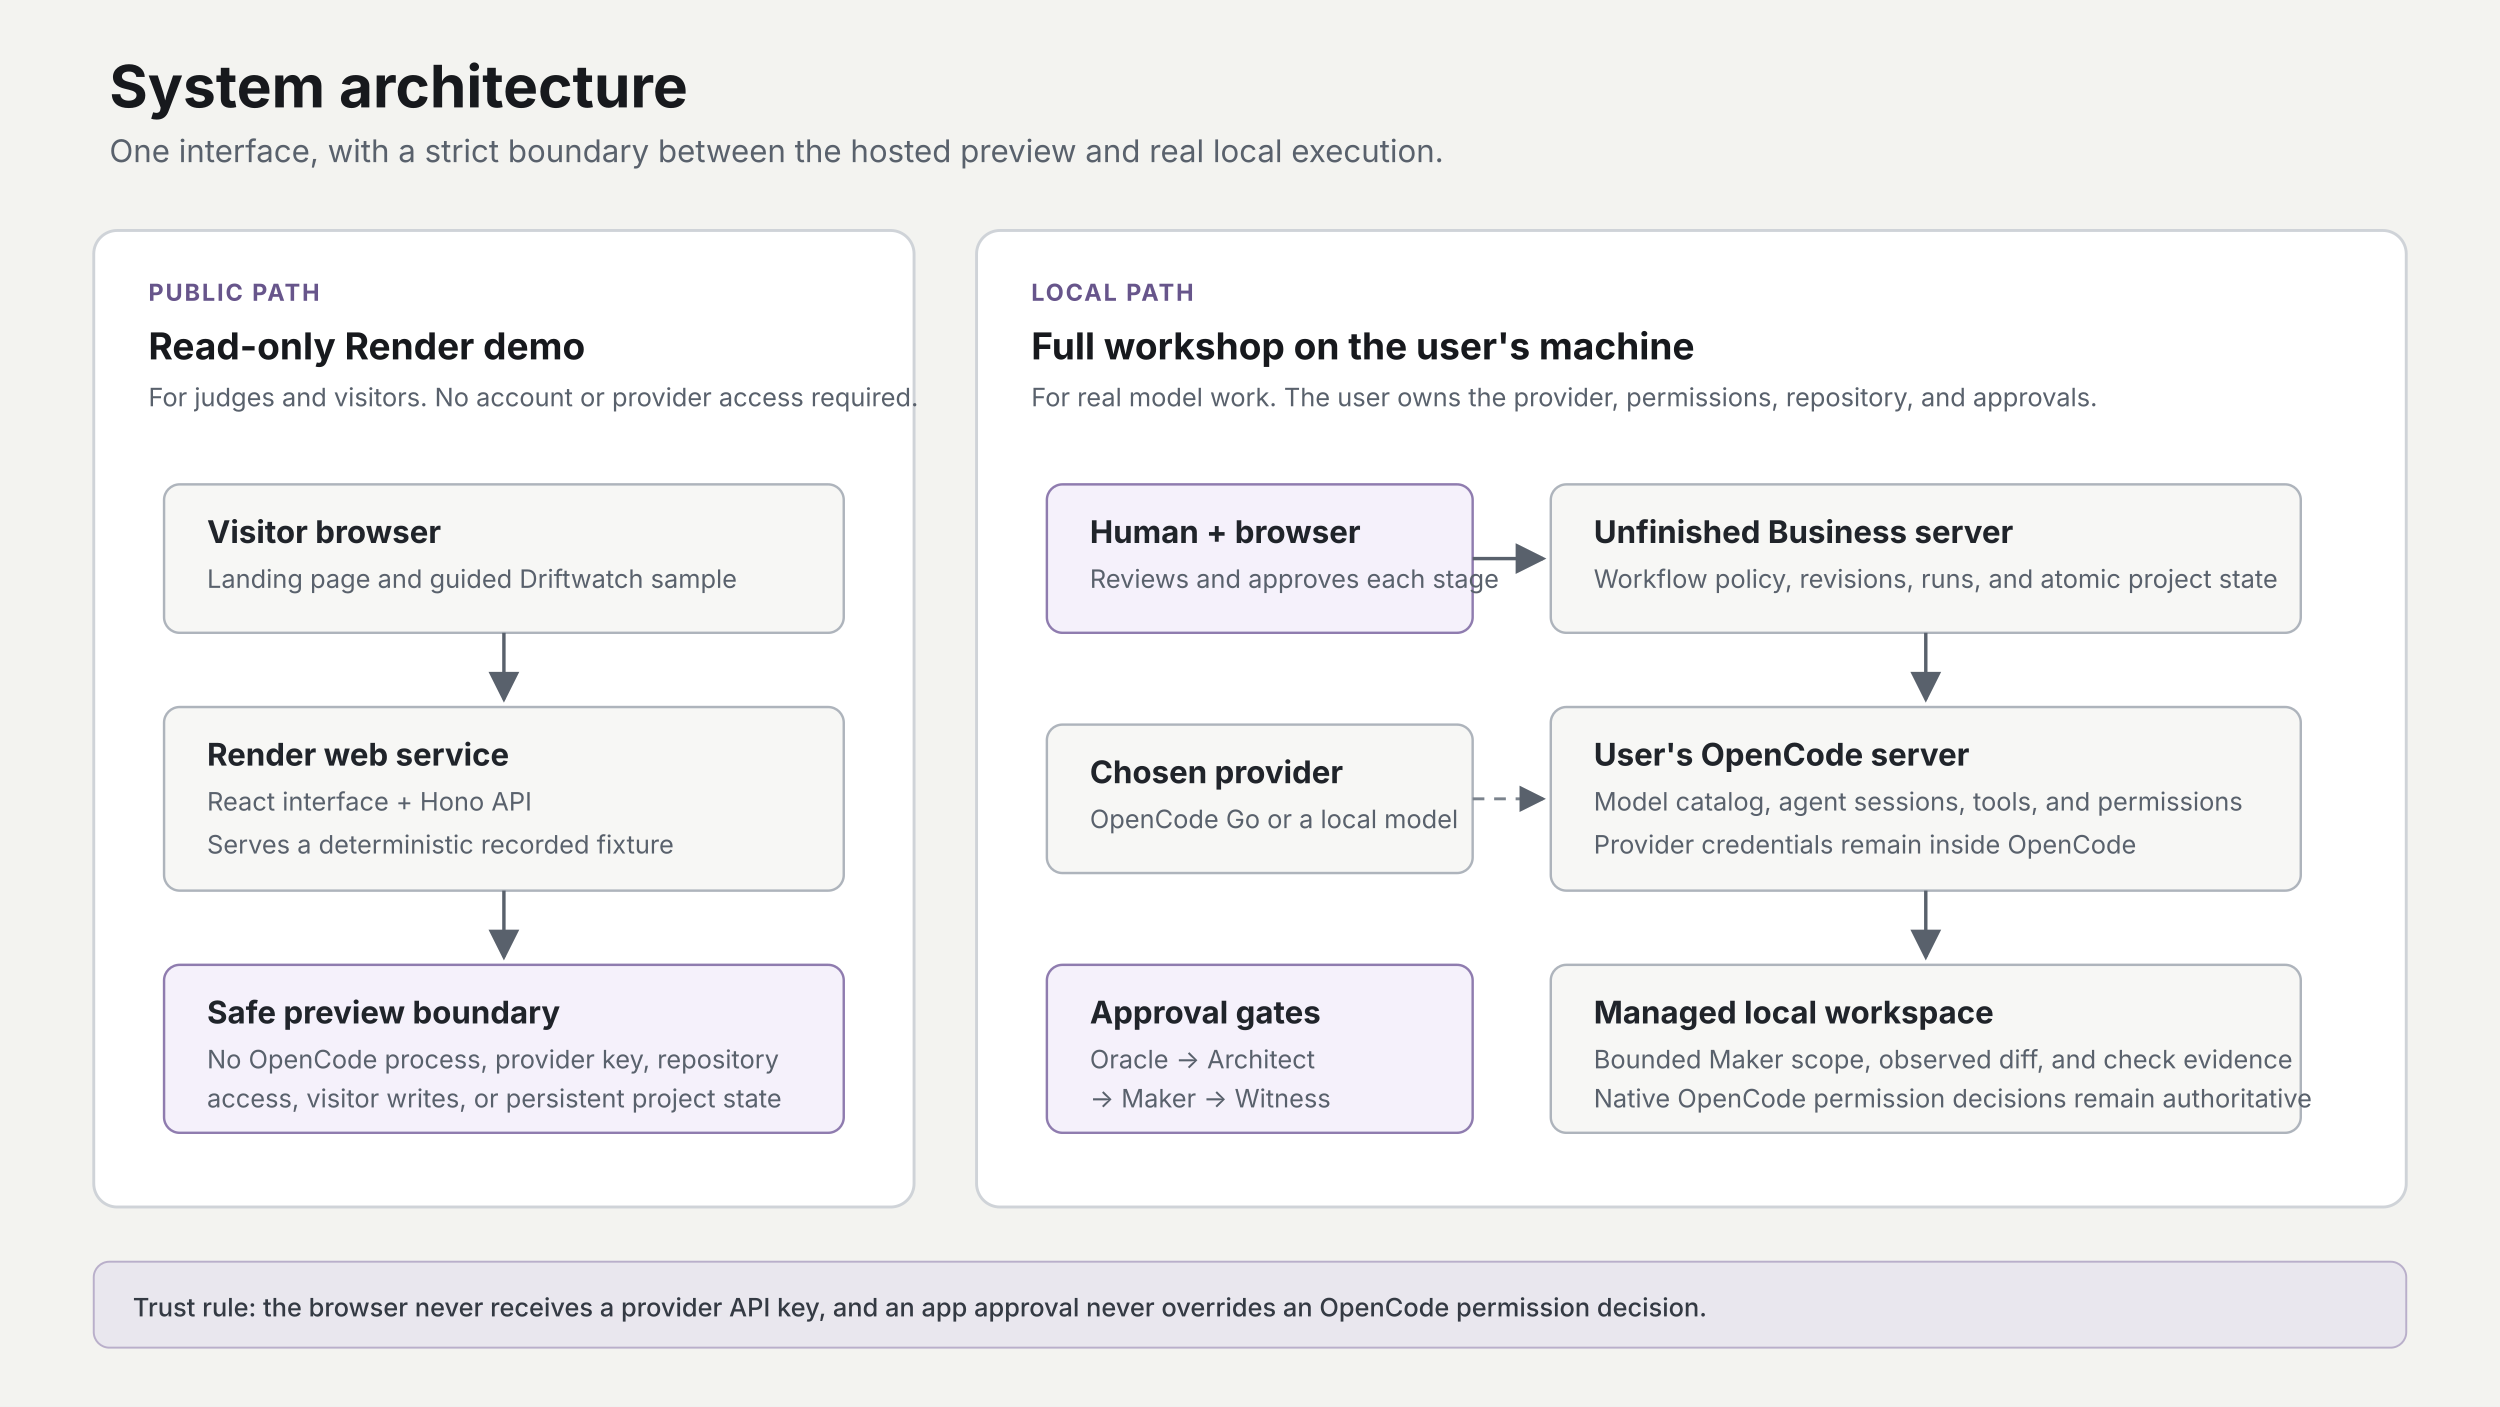
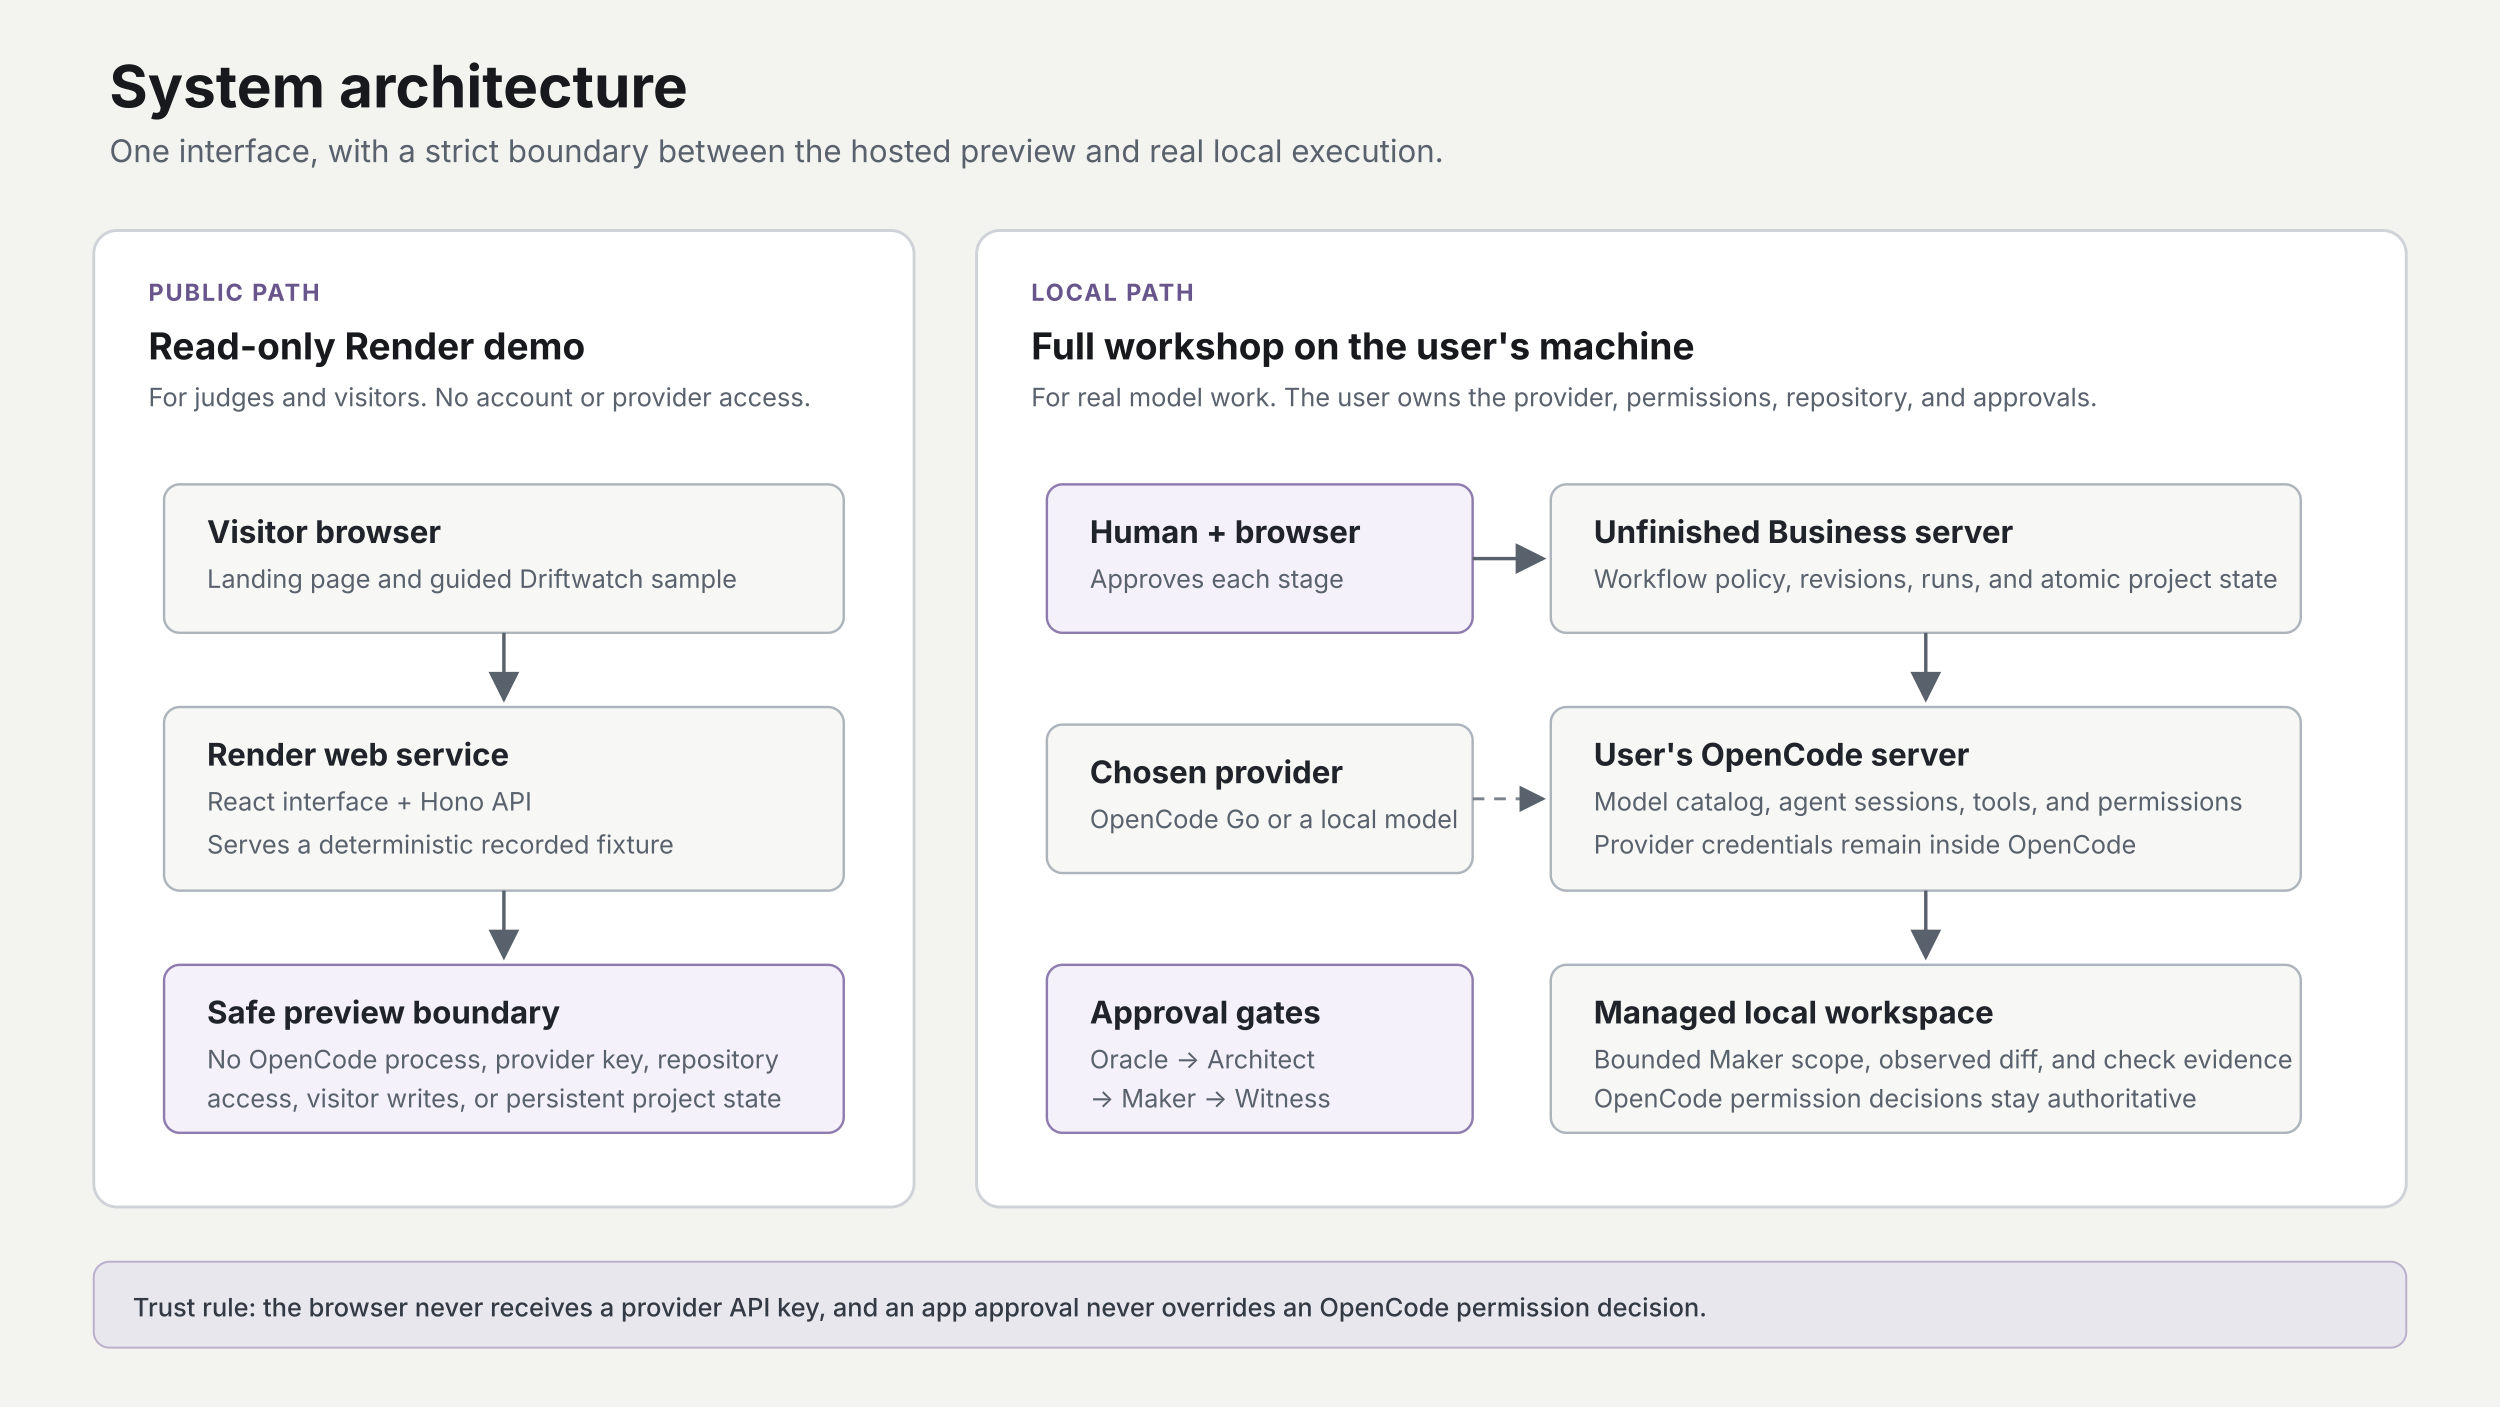
<svg xmlns="http://www.w3.org/2000/svg" width="1280" height="720" viewBox="0 0 1280 720" role="img" aria-labelledby="title desc">
  <defs>
    <marker id="arrow" markerWidth="9" markerHeight="9" refX="8" refY="4.5" orient="auto">
      <path d="M0 0L9 4.5L0 9Z" fill="#59616c" />
    </marker>
    <style>
      .title { font: 700 30px system-ui, -apple-system, "Segoe UI", sans-serif; fill: #17191d; }
      .subtitle { font: 400 16px system-ui, -apple-system, "Segoe UI", sans-serif; fill: #59616c; }
      .section { font: 700 19px system-ui, -apple-system, "Segoe UI", sans-serif; fill: #17191d; }
      .eyebrow { font: 700 12px system-ui, -apple-system, "Segoe UI", sans-serif; fill: #67558b; letter-spacing: .08em; }
      .label { font: 650 16px system-ui, -apple-system, "Segoe UI", sans-serif; fill: #20242a; }
      .body { font: 400 13px system-ui, -apple-system, "Segoe UI", sans-serif; fill: #59616c; }
      .note { font: 550 13px system-ui, -apple-system, "Segoe UI", sans-serif; fill: #343a43; }
      .panel { fill: #ffffff; stroke: #cfd3d8; stroke-width: 1.5; }
      .box { fill: #f7f7f5; stroke: #aeb4bc; stroke-width: 1.25; }
      .box-accent { fill: #f5f1fb; stroke: #8f7caf; stroke-width: 1.25; }
      .line { fill: none; stroke: #59616c; stroke-width: 1.75; marker-end: url(#arrow); }
      .dash { fill: none; stroke: #7b838d; stroke-width: 1.5; stroke-dasharray: 6 5; marker-end: url(#arrow); }
    </style>
  </defs>
  <rect width="1280" height="720" fill="#f3f3f0" />
  <text x="56" y="55" class="title">System architecture</text>
  <text x="56" y="83" class="subtitle">One interface, with a strict boundary between the hosted preview and real local execution.</text>
  <rect x="48" y="118" width="420" height="500" rx="12" class="panel" />
  <text x="76" y="154" class="eyebrow">PUBLIC PATH</text>
  <text x="76" y="184" class="section">Read-only Render demo</text>
-   <text x="76" y="208" class="body">For judges and visitors. No account or provider access required.</text>
+   <text x="76" y="208" class="body">For judges and visitors. No account or provider access.</text>
  <rect x="84" y="248" width="348" height="76" rx="8" class="box" />
  <text x="106" y="278" class="label">Visitor browser</text>
  <text x="106" y="301" class="body">Landing page and guided Driftwatch sample</text>
  <path d="M258 324V358" class="line" />
  <rect x="84" y="362" width="348" height="94" rx="8" class="box" />
  <text x="106" y="392" class="label">Render web service</text>
  <text x="106" y="415" class="body">React interface + Hono API</text>
  <text x="106" y="437" class="body">Serves a deterministic recorded fixture</text>
  <path d="M258 456V490" class="line" />
  <rect x="84" y="494" width="348" height="86" rx="8" class="box-accent" />
  <text x="106" y="524" class="label">Safe preview boundary</text>
  <text x="106" y="547" class="body">No OpenCode process, provider key, repository</text>
  <text x="106" y="567" class="body">access, visitor writes, or persistent project state</text>
  <rect x="500" y="118" width="732" height="500" rx="12" class="panel" />
  <text x="528" y="154" class="eyebrow">LOCAL PATH</text>
  <text x="528" y="184" class="section">Full workshop on the user's machine</text>
  <text x="528" y="208" class="body">For real model work. The user owns the provider, permissions, repository, and approvals.</text>
  <rect x="536" y="248" width="218" height="76" rx="8" class="box-accent" />
  <text x="558" y="278" class="label">Human + browser</text>
-   <text x="558" y="301" class="body">Reviews and approves each stage</text>
+   <text x="558" y="301" class="body">Approves each stage</text>
  <path d="M754 286H790" class="line" />
  <rect x="794" y="248" width="384" height="76" rx="8" class="box" />
  <text x="816" y="278" class="label">Unfinished Business server</text>
  <text x="816" y="301" class="body">Workflow policy, revisions, runs, and atomic project state</text>
  <path d="M986 324V358" class="line" />
  <rect x="794" y="362" width="384" height="94" rx="8" class="box" />
  <text x="816" y="392" class="label">User's OpenCode server</text>
  <text x="816" y="415" class="body">Model catalog, agent sessions, tools, and permissions</text>
  <text x="816" y="437" class="body">Provider credentials remain inside OpenCode</text>
  <rect x="536" y="371" width="218" height="76" rx="8" class="box" />
  <text x="558" y="401" class="label">Chosen provider</text>
  <text x="558" y="424" class="body">OpenCode Go or a local model</text>
  <path d="M754 409H790" class="dash" />
  <path d="M986 456V490" class="line" />
  <rect x="794" y="494" width="384" height="86" rx="8" class="box" />
  <text x="816" y="524" class="label">Managed local workspace</text>
  <text x="816" y="547" class="body">Bounded Maker scope, observed diff, and check evidence</text>
-   <text x="816" y="567" class="body">Native OpenCode permission decisions remain authoritative</text>
+   <text x="816" y="567" class="body">OpenCode permission decisions stay authoritative</text>
  <rect x="536" y="494" width="218" height="86" rx="8" class="box-accent" />
  <text x="558" y="524" class="label">Approval gates</text>
  <text x="558" y="547" class="body">Oracle → Architect</text>
  <text x="558" y="567" class="body">→ Maker → Witness</text>
  <rect x="48" y="646" width="1184" height="44" rx="8" fill="#e9e7ee" stroke="#b9afca" />
  <text x="68" y="674" class="note">Trust rule: the browser never receives a provider API key, and an app approval never overrides an OpenCode permission decision.</text>
</svg>
